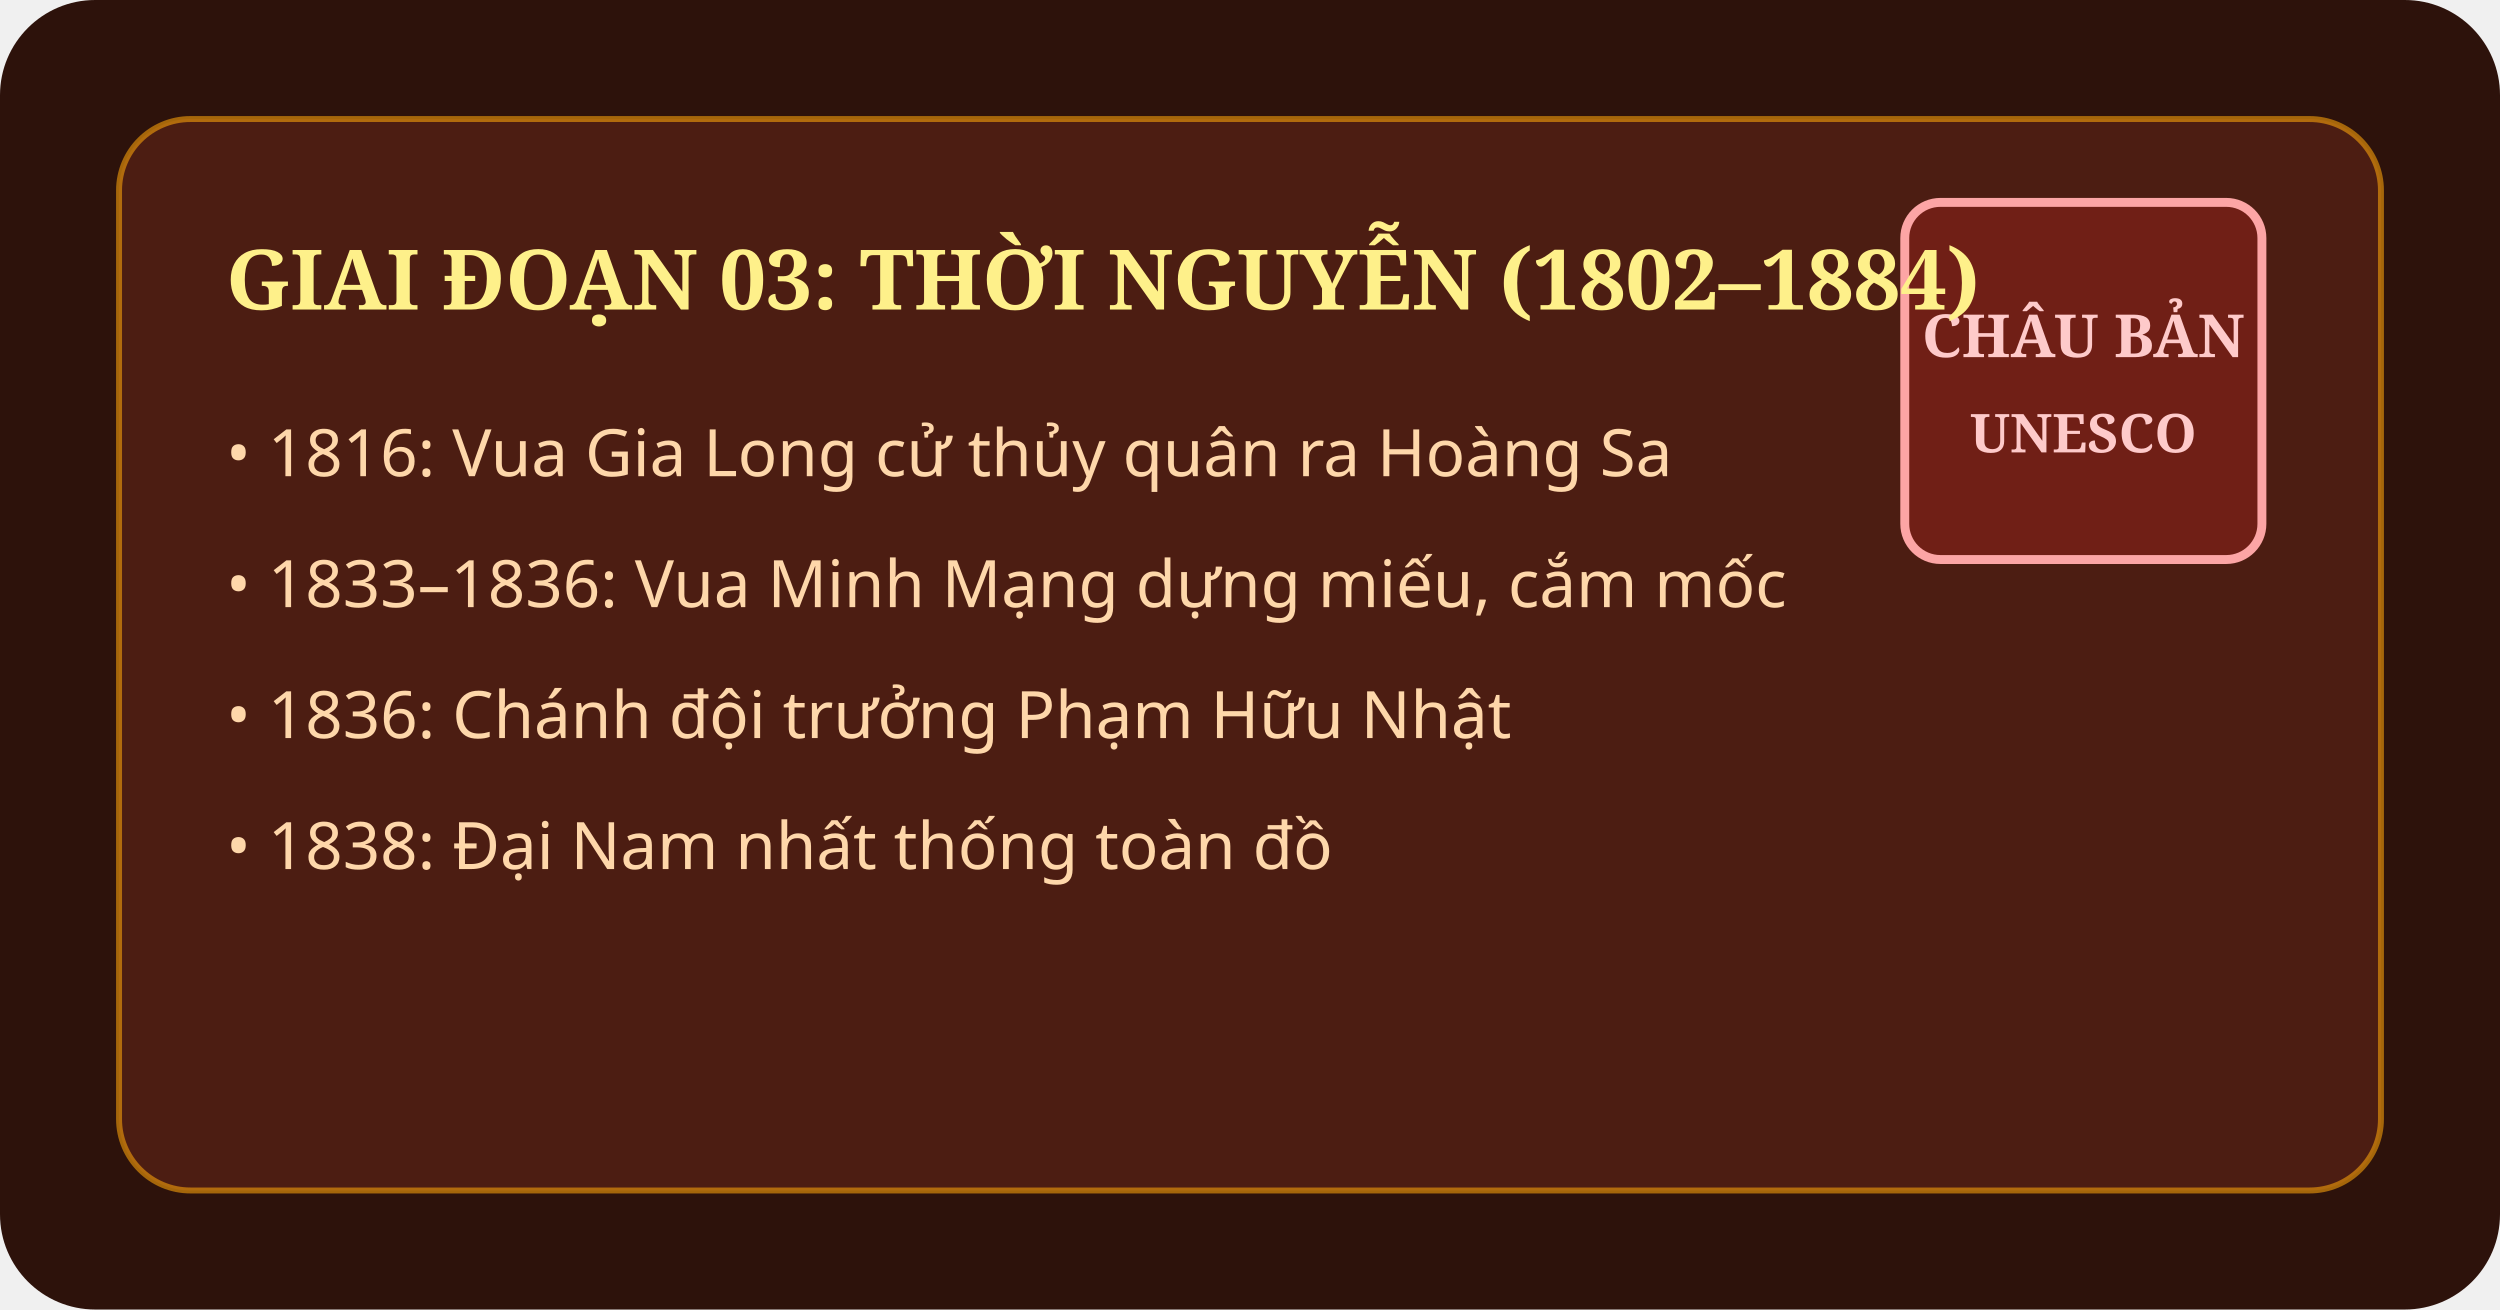
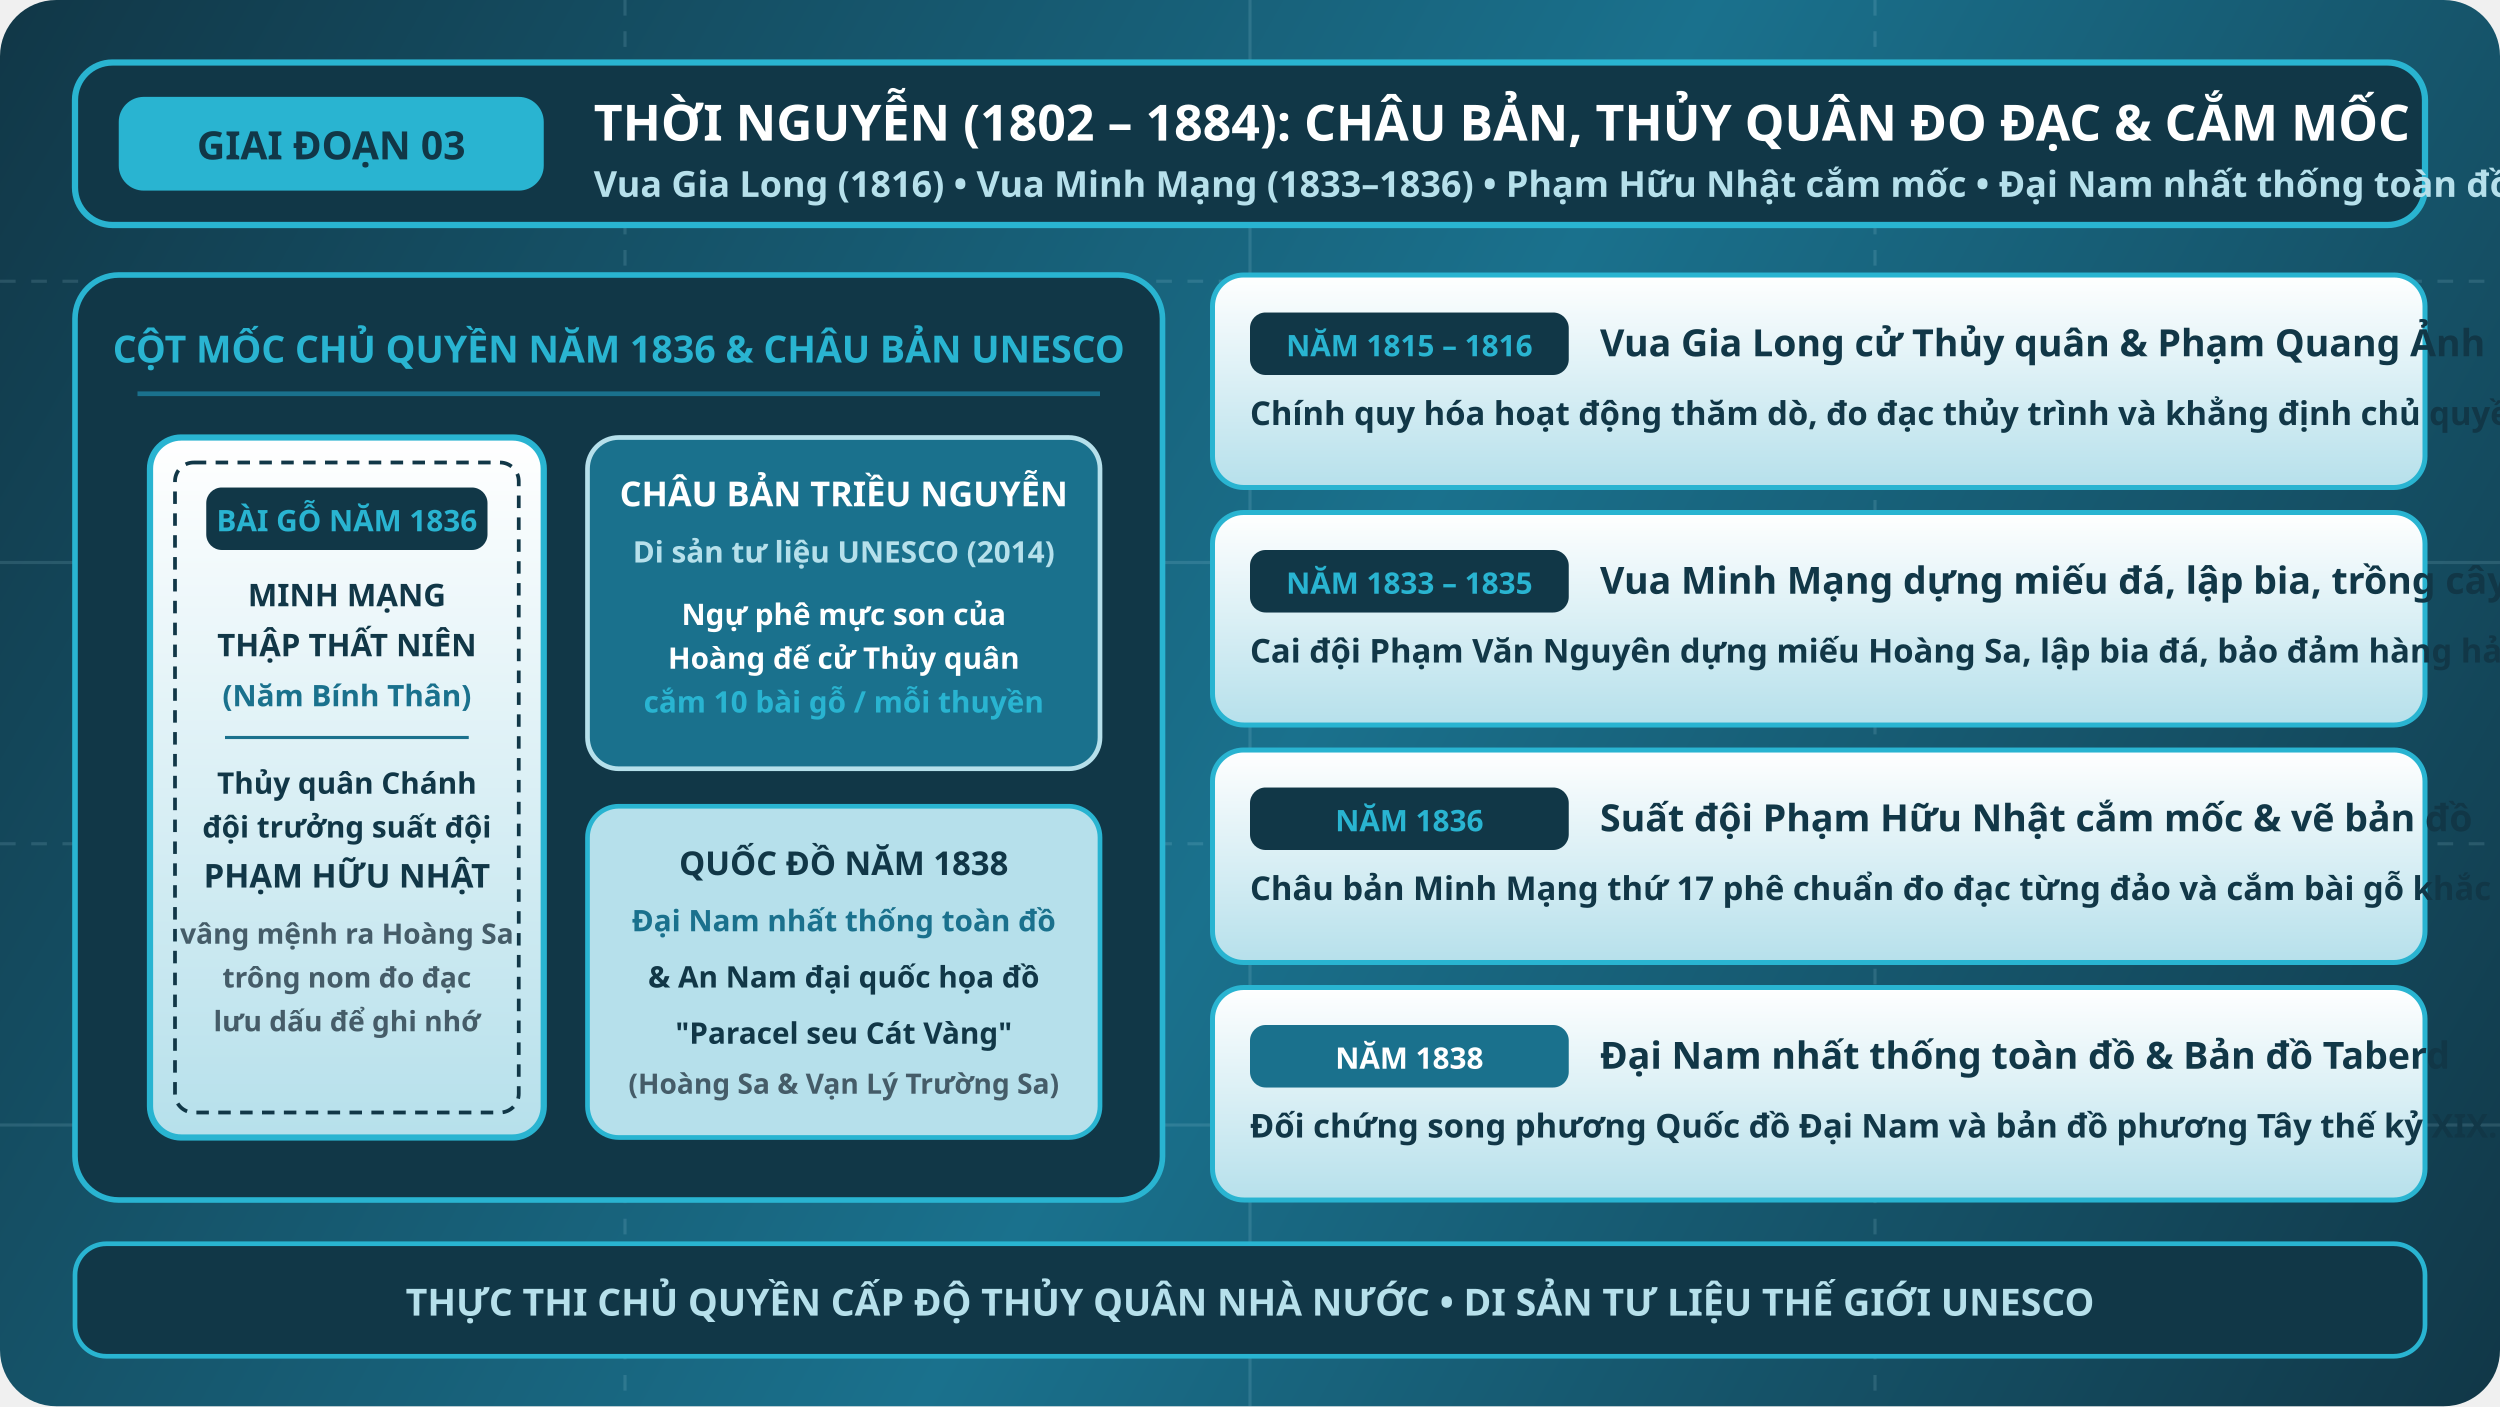
- <svg xmlns="http://www.w3.org/2000/svg" viewBox="0 0 420 220" fill="none">
-   <rect width="420" height="220" rx="16" fill="#2D120B" />
-   <rect x="20" y="20" width="380" height="180" rx="12" fill="#4C1D12" stroke="#F59E0B" stroke-opacity="0.6" />
-   <rect x="320" y="34" width="60" height="60" rx="6" fill="#DC2626" fill-opacity="0.25" stroke="#FCA5A5" stroke-width="1.5" />
-   <text x="350" y="60" text-anchor="middle" fill="#FECACA" font-family="serif" font-size="10" font-weight="800">CHÂU BẢN</text>
-   <text x="350" y="76" text-anchor="middle" fill="#FECACA" font-family="serif" font-size="9" font-weight="700">UNESCO</text>
-   <text x="38" y="52" fill="#FEF08A" font-family="serif" font-size="14" font-weight="800">GIAI ĐOẠN 03: THỜI NGUYỄN (1802–1884)</text>
-   <text x="38" y="80" fill="#FED7AA" font-family="sans-serif" font-size="11">• 1816: Vua Gia Long cử thủy quân ra Hoàng Sa</text>
-   <text x="38" y="102" fill="#FED7AA" font-family="sans-serif" font-size="11">• 1833–1836: Vua Minh Mạng dựng miếu, cắm mốc</text>
-   <text x="38" y="124" fill="#FED7AA" font-family="sans-serif" font-size="11">• 1836: Chánh đội trưởng Phạm Hữu Nhật</text>
-   <text x="38" y="146" fill="#FED7AA" font-family="sans-serif" font-size="11">• 1838: Đại Nam nhất thống toàn đồ</text>
+ <svg xmlns="http://www.w3.org/2000/svg" viewBox="0 0 800 450" fill="none">
+   <defs>
+     <linearGradient id="era3Bg" x1="0" y1="0" x2="800" y2="450" gradientUnits="userSpaceOnUse">
+       <stop offset="0%" stop-color="#113747" />
+       <stop offset="52%" stop-color="#1A718D" />
+       <stop offset="100%" stop-color="#113747" />
+     </linearGradient>
+     <linearGradient id="era3Card" x1="0" y1="0" x2="0" y2="1">
+       <stop offset="0%" stop-color="#FFFFFF" />
+       <stop offset="100%" stop-color="#B6E0EB" />
+     </linearGradient>
+   </defs>
+   <rect width="800" height="450" rx="18" fill="url(#era3Bg)" />
+   <g stroke="#B6E0EB" stroke-opacity="0.14" stroke-width="1">
+     <line x1="0" y1="90" x2="800" y2="90" stroke-dasharray="5 5" />
+     <line x1="0" y1="180" x2="800" y2="180" />
+     <line x1="0" y1="270" x2="800" y2="270" stroke-dasharray="5 5" />
+     <line x1="0" y1="360" x2="800" y2="360" />
+     <line x1="200" y1="0" x2="200" y2="450" stroke-dasharray="5 5" />
+     <line x1="400" y1="0" x2="400" y2="450" />
+     <line x1="600" y1="0" x2="600" y2="450" stroke-dasharray="5 5" />
+   </g>
+   <rect x="24" y="20" width="752" height="52" rx="12" fill="#113747" stroke="#29B4D1" stroke-width="2" />
+   <rect x="38" y="31" width="136" height="30" rx="8" fill="#29B4D1" />
+   <text x="106" y="51" text-anchor="middle" fill="#113747" font-family="sans-serif" font-size="12.5" font-weight="900">
+     GIAI ĐOẠN 03
+   </text>
+   <text x="190" y="45" fill="#FFFFFF" font-family="sans-serif" font-size="16" font-weight="900">
+     THỜI NGUYỄN (1802 – 1884): CHÂU BẢN, THỦY QUÂN ĐO ĐẠC &amp; CẮM MỐC
+   </text>
+   <text x="190" y="63" fill="#B6E0EB" font-family="sans-serif" font-size="11.5" font-weight="700">
+     Vua Gia Long (1816) • Vua Minh Mạng (1833–1836) • Phạm Hữu Nhật cắm mốc • Đại Nam nhất thống toàn đồ (1838)
+   </text>
+   <g transform="translate(24, 88)">
+     <rect width="348" height="296" rx="14" fill="#113747" stroke="#29B4D1" stroke-width="1.8" />
+     <text x="174" y="28" text-anchor="middle" fill="#29B4D1" font-family="sans-serif" font-size="12" font-weight="900">
+       CỘT MỐC CHỦ QUYỀN NĂM 1836 &amp; CHÂU BẢN UNESCO
+     </text>
+     <line x1="20" y1="38" x2="328" y2="38" stroke="#1A718D" stroke-width="1.5" />
+     <rect x="24" y="52" width="126" height="224" rx="10" fill="url(#era3Card)" stroke="#29B4D1" stroke-width="2" />
+     <rect x="32" y="60" width="110" height="208" rx="6" fill="none" stroke="#113747" stroke-width="1.2" stroke-dasharray="4 3" />
+     <rect x="42" y="68" width="90" height="20" rx="5" fill="#113747" />
+     <text x="87" y="82" text-anchor="middle" fill="#29B4D1" font-family="sans-serif" font-size="9.5" font-weight="900">BÀI GỖ NĂM 1836</text>
+     <text x="87" y="106" text-anchor="middle" fill="#113747" font-family="sans-serif" font-size="10" font-weight="900">MINH MẠNG</text>
+     <text x="87" y="122" text-anchor="middle" fill="#113747" font-family="sans-serif" font-size="10" font-weight="900">THẬP THẤT NIÊN</text>
+     <text x="87" y="138" text-anchor="middle" fill="#1A718D" font-family="sans-serif" font-size="9.5" font-weight="800">(Năm Bính Thân)</text>
+     <line x1="48" y1="148" x2="126" y2="148" stroke="#1A718D" stroke-width="1" />
+     <text x="87" y="166" text-anchor="middle" fill="#113747" font-family="sans-serif" font-size="9.5" font-weight="800">Thủy quân Chánh</text>
+     <text x="87" y="180" text-anchor="middle" fill="#113747" font-family="sans-serif" font-size="9.5" font-weight="800">đội trưởng suất đội</text>
+     <text x="87" y="196" text-anchor="middle" fill="#113747" font-family="sans-serif" font-size="10.5" font-weight="900">PHẠM HỮU NHẬT</text>
+     <text x="87" y="214" text-anchor="middle" fill="#455C68" font-family="sans-serif" font-size="9" font-weight="700">vâng mệnh ra Hoàng Sa</text>
+     <text x="87" y="228" text-anchor="middle" fill="#455C68" font-family="sans-serif" font-size="9" font-weight="700">trông nom đo đạc</text>
+     <text x="87" y="242" text-anchor="middle" fill="#455C68" font-family="sans-serif" font-size="9" font-weight="700">lưu dấu để ghi nhớ</text>
+     <rect x="164" y="52" width="164" height="106" rx="10" fill="#1A718D" stroke="#B6E0EB" stroke-width="1.5" />
+     <text x="246" y="74" text-anchor="middle" fill="#FFFFFF" font-family="sans-serif" font-size="11" font-weight="900">CHÂU BẢN TRIỀU NGUYỄN</text>
+     <text x="246" y="92" text-anchor="middle" fill="#B6E0EB" font-family="sans-serif" font-size="9.5" font-weight="800">Di sản tư liệu UNESCO (2014)</text>
+     <text x="246" y="112" text-anchor="middle" fill="#FFFFFF" font-family="sans-serif" font-size="9.5" font-weight="700">Ngự phê mực son của</text>
+     <text x="246" y="126" text-anchor="middle" fill="#FFFFFF" font-family="sans-serif" font-size="9.5" font-weight="700">Hoàng đế cử Thủy quân</text>
+     <text x="246" y="140" text-anchor="middle" fill="#29B4D1" font-family="sans-serif" font-size="9.5" font-weight="900">cắm 10 bài gỗ / mỗi thuyền</text>
+     <rect x="164" y="170" width="164" height="106" rx="10" fill="#B6E0EB" stroke="#29B4D1" stroke-width="1.5" />
+     <text x="246" y="192" text-anchor="middle" fill="#113747" font-family="sans-serif" font-size="10.5" font-weight="900">QUỐC ĐỒ NĂM 1838</text>
+     <text x="246" y="210" text-anchor="middle" fill="#1A718D" font-family="sans-serif" font-size="9.5" font-weight="800">Đại Nam nhất thống toàn đồ</text>
+     <text x="246" y="228" text-anchor="middle" fill="#113747" font-family="sans-serif" font-size="9.5" font-weight="700">&amp; An Nam đại quốc họa đồ</text>
+     <text x="246" y="246" text-anchor="middle" fill="#113747" font-family="sans-serif" font-size="9.5" font-weight="900">"Paracel seu Cát Vàng"</text>
+     <text x="246" y="262" text-anchor="middle" fill="#455C68" font-family="sans-serif" font-size="9" font-weight="700">(Hoàng Sa &amp; Vạn Lý Trường Sa)</text>
+   </g>
+   <g transform="translate(388, 88)">
+     <rect width="388" height="68" rx="10" fill="url(#era3Card)" stroke="#29B4D1" stroke-width="1.6" />
+     <rect x="12" y="12" width="102" height="20" rx="5" fill="#113747" />
+     <text x="63" y="26" text-anchor="middle" fill="#29B4D1" font-family="sans-serif" font-size="9.5" font-weight="900">NĂM 1815 – 1816</text>
+     <text x="124" y="26" fill="#113747" font-family="sans-serif" font-size="12" font-weight="900">Vua Gia Long cử Thủy quân &amp; Phạm Quang Ảnh</text>
+     <text x="12" y="48" fill="#113747" font-family="sans-serif" font-size="10.5" font-weight="700">
+       Chính quy hóa hoạt động thăm dò, đo đạc thủy trình và khẳng định chủ quyền.
+     </text>
+     <g transform="translate(0, 76)">
+       <rect width="388" height="68" rx="10" fill="url(#era3Card)" stroke="#29B4D1" stroke-width="1.6" />
+       <rect x="12" y="12" width="102" height="20" rx="5" fill="#113747" />
+       <text x="63" y="26" text-anchor="middle" fill="#29B4D1" font-family="sans-serif" font-size="9.5" font-weight="900">NĂM 1833 – 1835</text>
+       <text x="124" y="26" fill="#113747" font-family="sans-serif" font-size="12" font-weight="900">Vua Minh Mạng dựng miếu đá, lập bia, trồng cây</text>
+       <text x="12" y="48" fill="#113747" font-family="sans-serif" font-size="10.5" font-weight="700">
+         Cai đội Phạm Văn Nguyên dựng miếu Hoàng Sa, lập bia đá, bảo đảm hàng hải.
+       </text>
+     </g>
+     <g transform="translate(0, 152)">
+       <rect width="388" height="68" rx="10" fill="url(#era3Card)" stroke="#29B4D1" stroke-width="1.6" />
+       <rect x="12" y="12" width="102" height="20" rx="5" fill="#113747" />
+       <text x="63" y="26" text-anchor="middle" fill="#29B4D1" font-family="sans-serif" font-size="9.5" font-weight="900">NĂM 1836</text>
+       <text x="124" y="26" fill="#113747" font-family="sans-serif" font-size="12" font-weight="900">Suất đội Phạm Hữu Nhật cắm mốc &amp; vẽ bản đồ</text>
+       <text x="12" y="48" fill="#113747" font-family="sans-serif" font-size="10.5" font-weight="700">
+         Châu bản Minh Mạng thứ 17 phê chuẩn đo đạc từng đảo và cắm bài gỗ khắc chữ.
+       </text>
+     </g>
+     <g transform="translate(0, 228)">
+       <rect width="388" height="68" rx="10" fill="url(#era3Card)" stroke="#29B4D1" stroke-width="1.6" />
+       <rect x="12" y="12" width="102" height="20" rx="5" fill="#1A718D" />
+       <text x="63" y="26" text-anchor="middle" fill="#FFFFFF" font-family="sans-serif" font-size="9.5" font-weight="900">NĂM 1838</text>
+       <text x="124" y="26" fill="#113747" font-family="sans-serif" font-size="12" font-weight="900">Đại Nam nhất thống toàn đồ &amp; Bản đồ Taberd</text>
+       <text x="12" y="48" fill="#113747" font-family="sans-serif" font-size="10.5" font-weight="700">
+         Đối chứng song phương Quốc đồ Đại Nam và bản đồ phương Tây thế kỷ XIX.
+       </text>
+     </g>
+   </g>
+   <rect x="24" y="398" width="752" height="36" rx="10" fill="#113747" stroke="#29B4D1" stroke-width="1.5" />
+   <text x="400" y="421" text-anchor="middle" fill="#B6E0EB" font-family="sans-serif" font-size="12" font-weight="800">
+     THỰC THI CHỦ QUYỀN CẤP ĐỘ THỦY QUÂN NHÀ NƯỚC • DI SẢN TƯ LIỆU THẾ GIỚI UNESCO
+   </text>
</svg>
